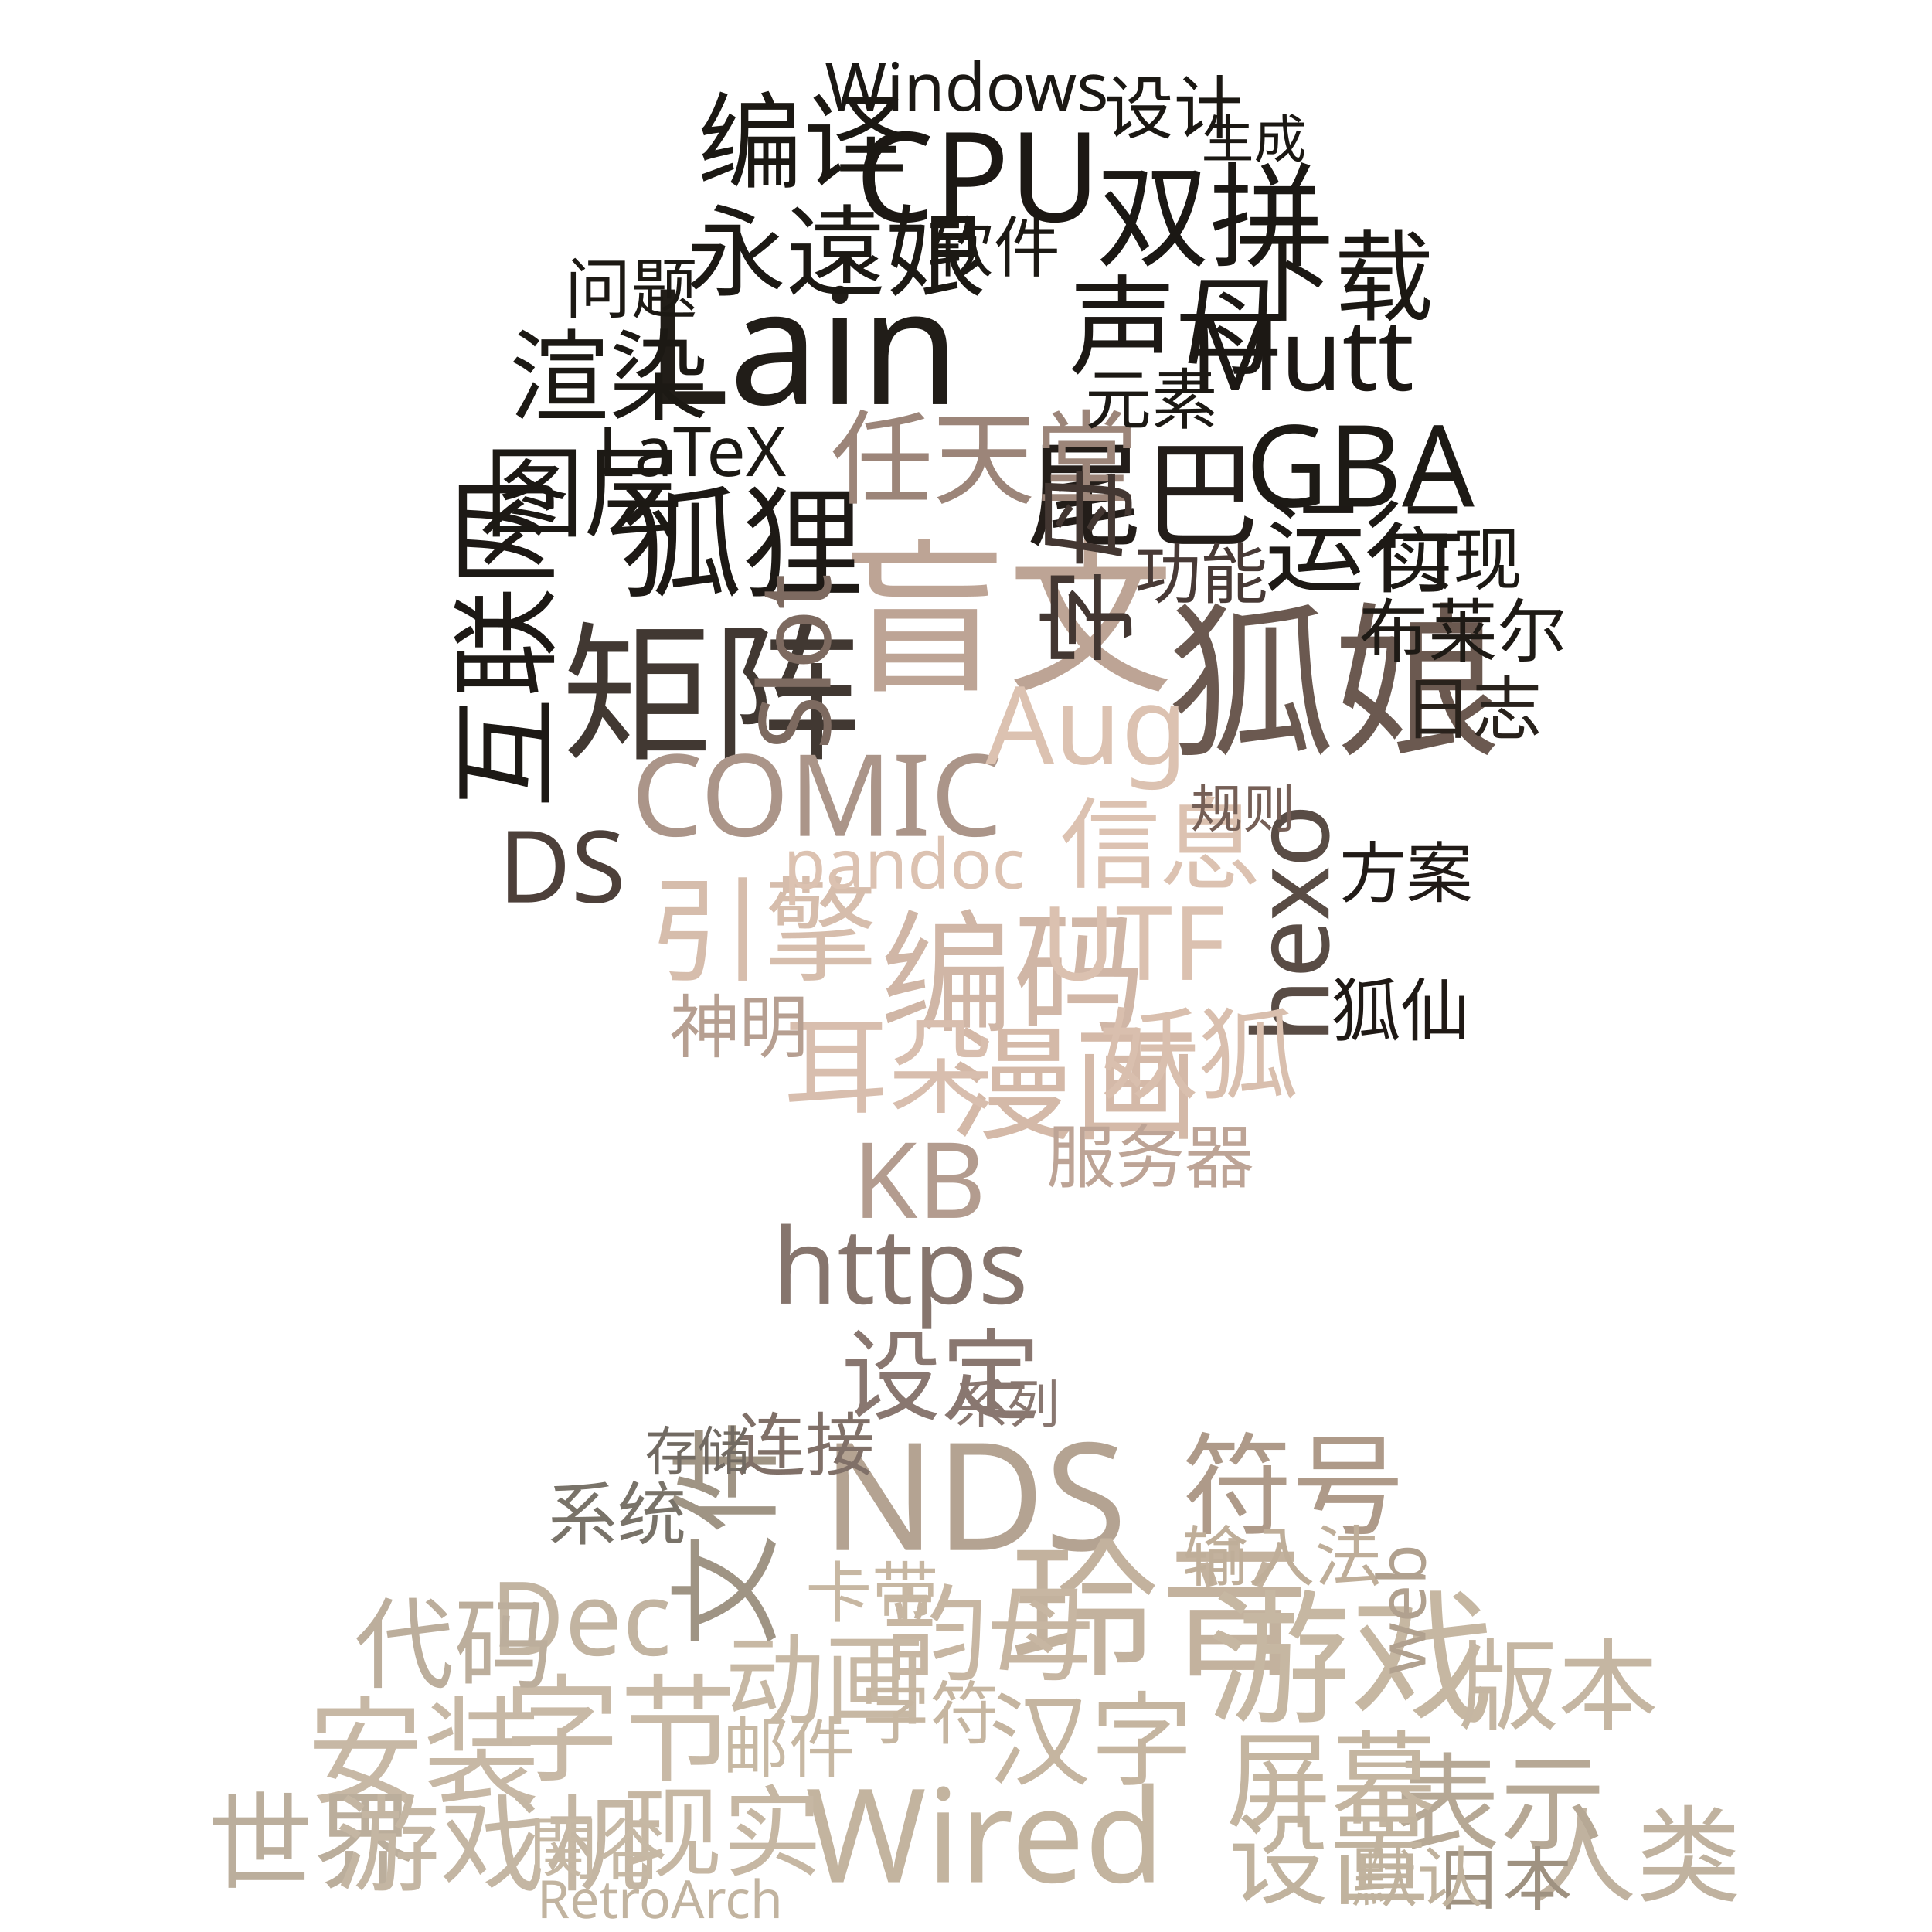
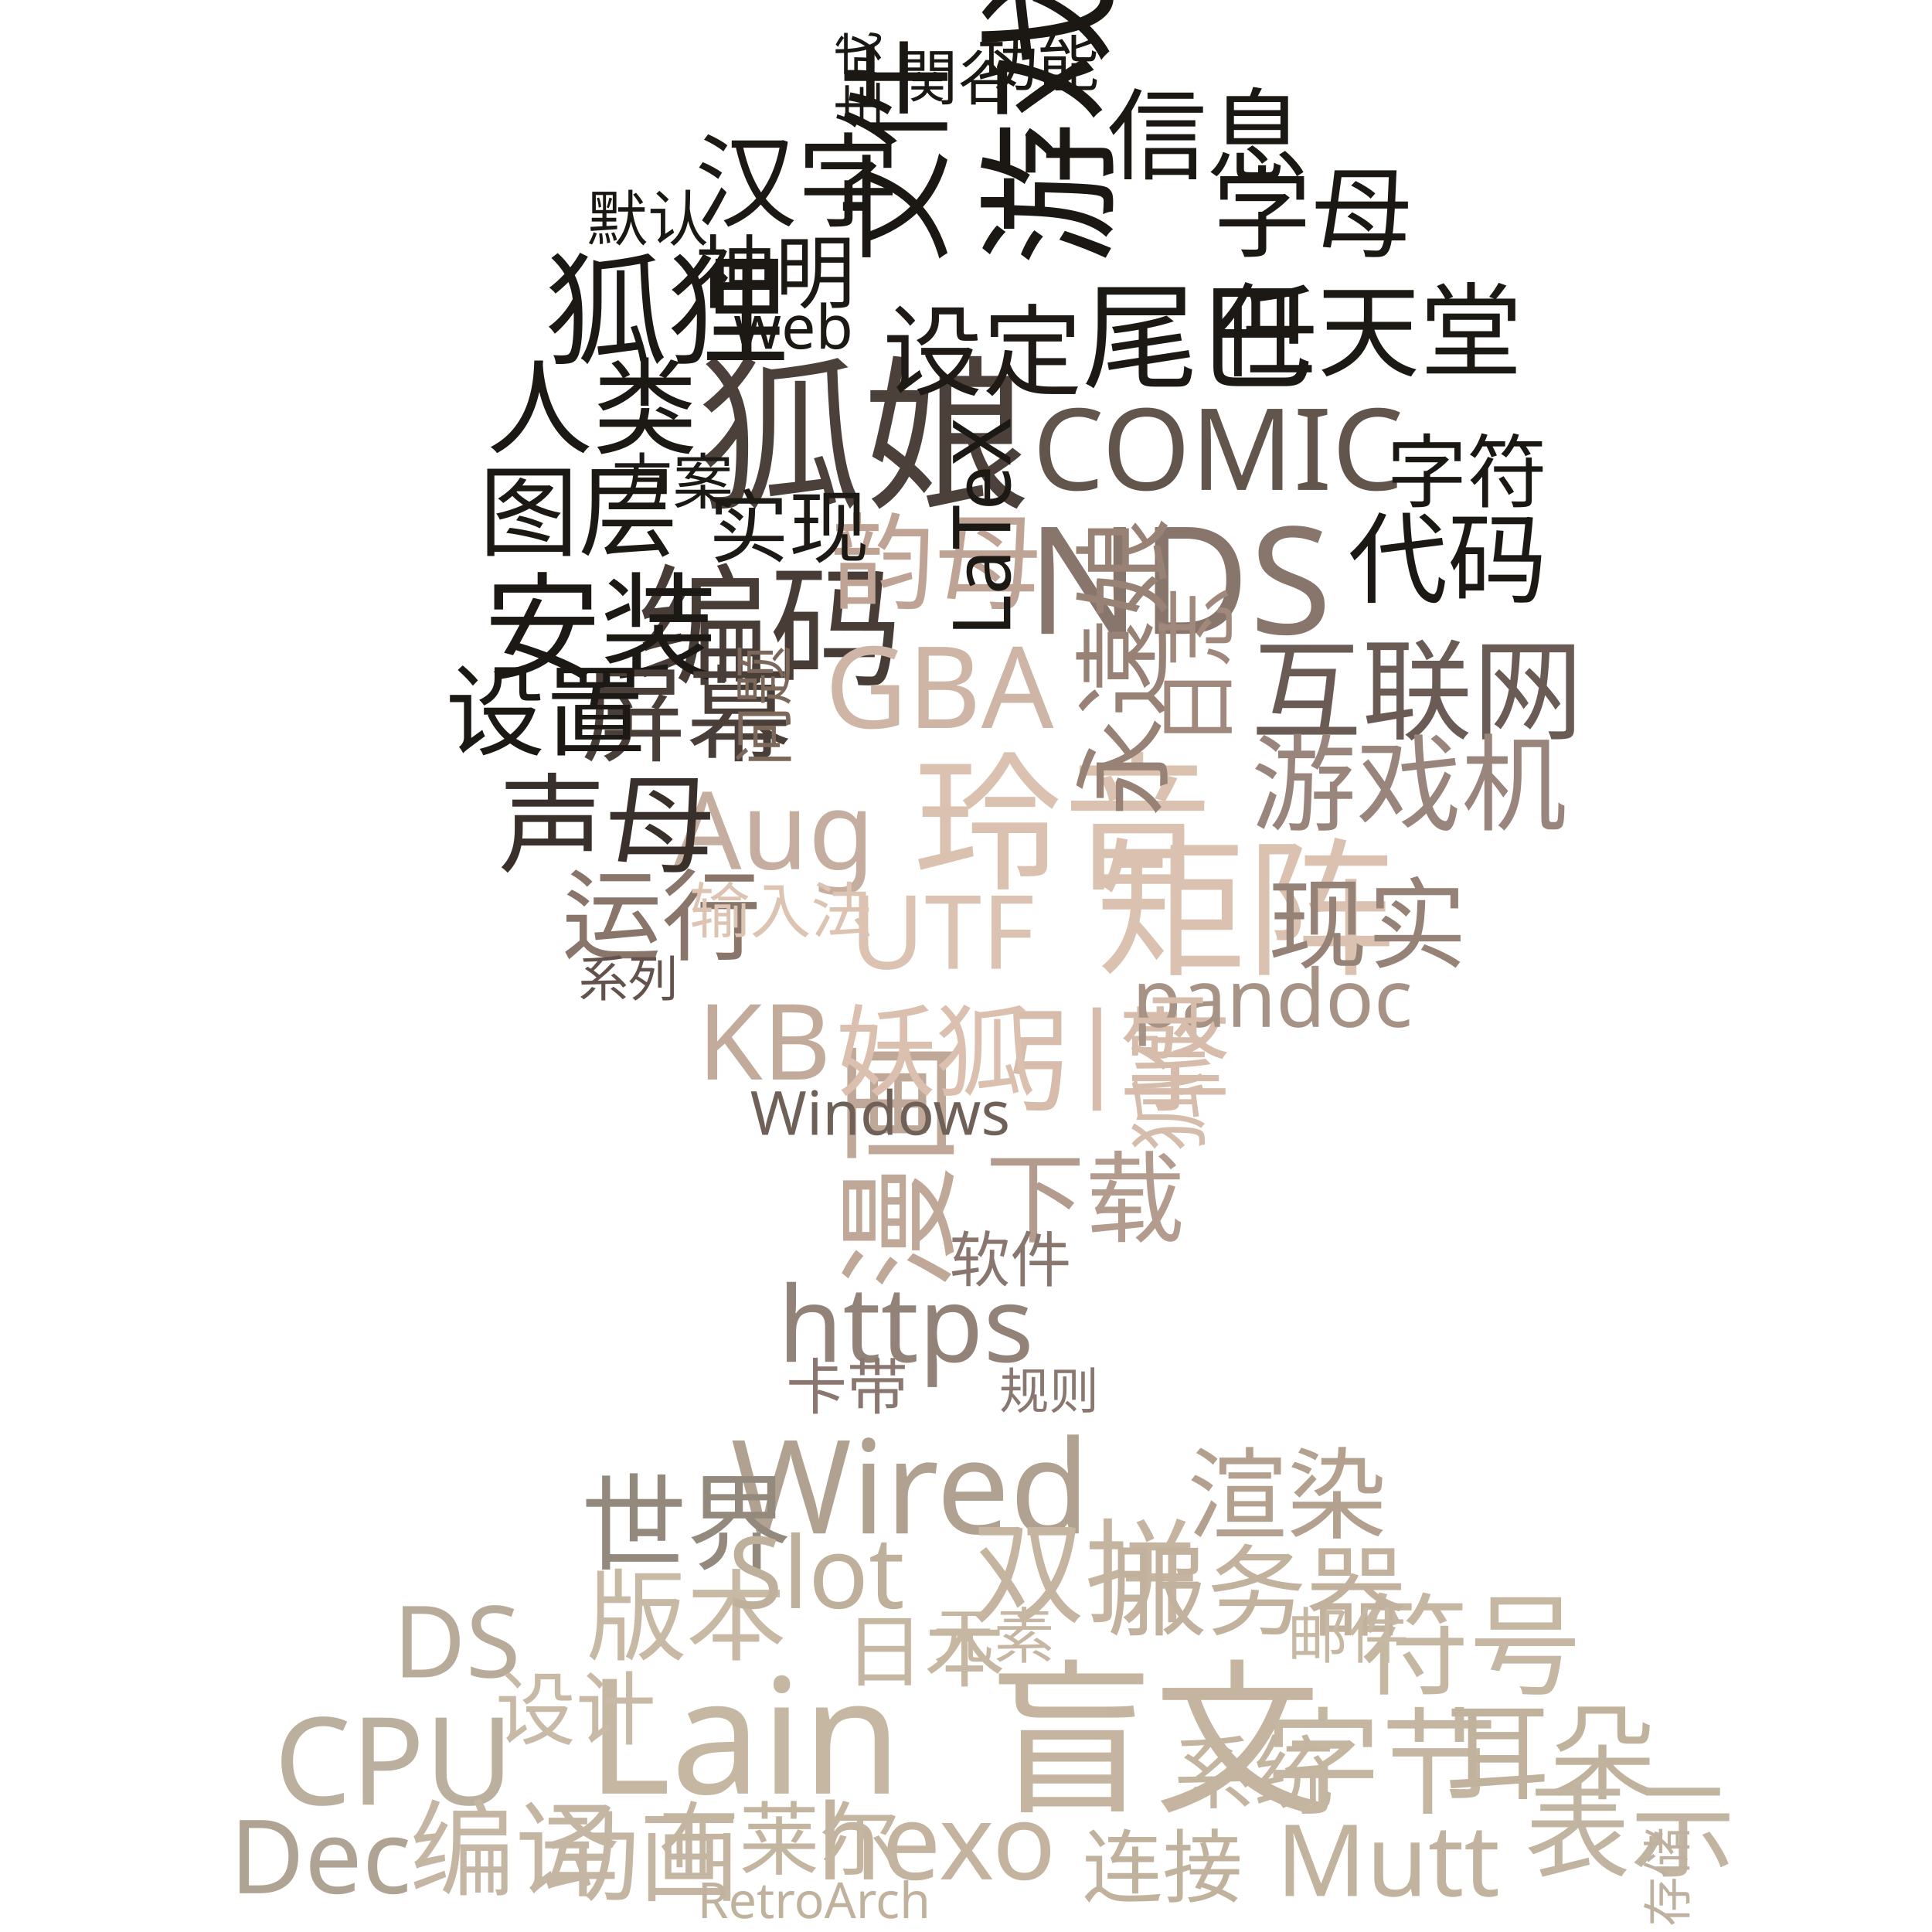
<svg xmlns="http://www.w3.org/2000/svg" width="698" height="698">
  <style>text{font-family:'Droid Sans Mono';font-weight:normal;font-style:normal;}</style>
-   <text transform="translate(422,268)" font-size="60" style="fill:rgb(107, 89, 80)">狐娘</text>
-   <text transform="translate(304,245)" font-size="60" style="fill:rgb(189, 164, 149)">盲文</text>
-   <text transform="translate(233,146)" font-size="58" style="fill:rgb(33, 29, 24)">Lain</text>
-   <text transform="translate(297,560)" font-size="54" style="fill:rgb(180, 163, 146)">NDS</text>
-   <text transform="translate(365,601)" font-size="54" style="fill:rgb(195, 178, 158)">玲音</text>
-   <text transform="translate(203,270)" font-size="54" style="fill:rgb(65, 56, 50)">矩阵</text>
-   <text transform="translate(436,618)" font-size="52" style="fill:rgb(198, 183, 162)">游戏</text>
-   <text transform="translate(318,369)" font-size="48" style="fill:rgb(208, 182, 166)">编码</text>
-   <text transform="translate(291,680)" font-size="47" style="fill:rgb(195, 180, 159)">Wired</text>
-   <text transform="translate(343,408)" font-size="45" style="fill:rgb(212, 185, 168)">漫画</text>
-   <text transform="translate(309,80)" font-size="45" style="fill:rgb(28, 24, 20)">CPU</text>
-   <text transform="translate(224,212)" font-size="44" style="fill:rgb(29, 25, 21)">狐狸</text>
-   <text transform="translate(371,194)" font-size="42" style="fill:rgb(35, 29, 25)">尾巴</text>
-   <text transform="translate(111,648)" font-size="42" style="fill:rgb(199, 184, 165)">安装</text>
-   <text transform="translate(182,640)" font-size="42" style="fill:rgb(200, 185, 166)">字节</text>
-   <text transform="translate(277,595) rotate(-90)" font-size="41" style="fill:rgb(159, 148, 132)">文件</text>
-   <text transform="translate(235,351)" font-size="41" style="fill:rgb(214, 189, 172)">引擎</text>
-   <text transform="translate(450,183)" font-size="41" style="fill:rgb(29, 26, 21)">GBA</text>
-   <text transform="translate(396,93)" font-size="41" style="fill:rgb(27, 24, 20)">双拼</text>
-   <text transform="translate(228,302)" font-size="41" style="fill:rgb(171, 149, 137)">COMIC</text>
-   <text transform="translate(427,551)" font-size="40" style="fill:rgb(174, 154, 137)">符号</text>
-   <text transform="translate(197,292) rotate(-90)" font-size="40" style="fill:rgb(29, 25, 21)">互联网</text>
-   <text transform="translate(356,276)" font-size="39" style="fill:rgb(220, 194, 177)">Aug</text>
-   <text transform="translate(386,132)" font-size="39" style="fill:rgb(28, 24, 20)">声母</text>
-   <text transform="translate(75,679)" font-size="38" style="fill:rgb(187, 174, 156)">世界</text>
-   <text transform="translate(553,684)" font-size="38" style="fill:rgb(192, 178, 159)">人类</text>
-   <text transform="translate(252,65)" font-size="38" style="fill:rgb(27, 24, 19)">编译</text>
-   <text transform="translate(283,399)" font-size="38" style="fill:rgb(216, 190, 174)">耳朵</text>
-   <text transform="translate(480,377) rotate(-90)" font-size="38" style="fill:rgb(89, 76, 69)">hexo</text>
-   <text transform="translate(121,680)" font-size="38" style="fill:rgb(196, 182, 163)">游戏机</text>
-   <text transform="translate(319,604)" font-size="38" style="fill:rgb(199, 182, 162)">韵母</text>
-   <text transform="translate(308,440)" font-size="38" style="fill:rgb(179, 156, 143)">KB</text>
-   <text transform="translate(279,471)" font-size="38" style="fill:rgb(134, 117, 109)">https</text>
-   <text transform="translate(504,665)" font-size="38" style="fill:rgb(182, 168, 149)">表示</text>
-   <text transform="translate(443,657)" font-size="38" style="fill:rgb(196, 181, 160)">屏幕</text>
-   <text transform="translate(376,354)" font-size="37" style="fill:rgb(219, 193, 176)">UTF</text>
-   <text transform="translate(300,179)" font-size="37" style="fill:rgb(156, 133, 121)">任天堂</text>
-   <text transform="translate(357,642)" font-size="37" style="fill:rgb(197, 181, 160)">汉字</text>
-   <text transform="translate(177,598)" font-size="37" style="fill:rgb(194, 180, 161)">Dec</text>
-   <text transform="translate(527,622)" font-size="36" style="fill:rgb(197, 182, 162)">版本</text>
-   <text transform="translate(457,211)" font-size="36" style="fill:rgb(29, 25, 21)">运行</text>
-   <text transform="translate(446,113)" font-size="36" style="fill:rgb(27, 24, 19)">下载</text>
-   <text transform="translate(383,318)" font-size="36" style="fill:rgb(220, 194, 177)">信息</text>
-   <text transform="translate(184,149)" font-size="36" style="fill:rgb(28, 25, 20)">渲染</text>
-   <text transform="translate(225,675)" font-size="36" style="fill:rgb(198, 183, 163)">现实</text>
-   <text transform="translate(262,620)" font-size="36" style="fill:rgb(199, 184, 164)">动画</text>
-   <text transform="translate(248,104)" font-size="36" style="fill:rgb(28, 25, 20)">永遠娘</text>
-   <text transform="translate(180,326)" font-size="36" style="fill:rgb(77, 64, 58)">DS</text>
-   <text transform="translate(175,191)" font-size="36" style="fill:rgb(28, 25, 20)">图层</text>
-   <text transform="translate(397,394)" font-size="36" style="fill:rgb(217, 191, 174)">妖狐</text>
-   <text transform="translate(304,510)" font-size="36" style="fill:rgb(137, 119, 112)">设定</text>
-   <text transform="translate(128,607)" font-size="36" style="fill:rgb(188, 174, 156)">代码</text>
-   <text transform="translate(430,141)" font-size="36" style="fill:rgb(28, 24, 20)">Mutt</text>
-   <text transform="translate(300,271) rotate(-90)" font-size="36" style="fill:rgb(125, 106, 96)">Slot</text>
-   <text transform="translate(406,241) rotate(-90)" font-size="36" style="fill:rgb(67, 55, 50)">字母</text>
-   <text transform="translate(444,685)" font-size="36" style="fill:rgb(193, 179, 158)">设置</text>
-   <text transform="translate(283,321)" font-size="25" style="fill:rgb(220, 194, 177)">pandoc</text>
-   <text transform="translate(266,531)" font-size="25" style="fill:rgb(128, 112, 104)">连接</text>
-   <text transform="translate(399,48)" font-size="25" style="fill:rgb(27, 24, 19)">设计</text>
-   <text transform="translate(378,427)" font-size="25" style="fill:rgb(189, 164, 150)">服务器</text>
-   <text transform="translate(242,380)" font-size="25" style="fill:rgb(182, 159, 145)">神明</text>
-   <text transform="translate(491,237)" font-size="25" style="fill:rgb(30, 26, 21)">布莱尔</text>
-   <text transform="translate(481,374)" font-size="25" style="fill:rgb(31, 25, 21)">狐仙</text>
-   <text transform="translate(198,556)" font-size="25" style="fill:rgb(121, 115, 105)">系统</text>
-   <text transform="translate(500,211)" font-size="25" style="fill:rgb(28, 25, 20)">实现</text>
-   <text transform="translate(216,172)" font-size="25" style="fill:rgb(28, 25, 20)">LaTeX</text>
-   <text transform="translate(507,265)" font-size="25" style="fill:rgb(41, 34, 28)">日志</text>
-   <text transform="translate(518,688)" font-size="25" style="fill:rgb(159, 146, 129)">日本</text>
-   <text transform="translate(311,628)" font-size="25" style="fill:rgb(198, 182, 161)">字符</text>
-   <text transform="translate(191,677)" font-size="25" style="fill:rgb(198, 184, 164)">関谷</text>
-   <text transform="translate(298,40)" font-size="24" style="fill:rgb(27, 24, 20)">Windows</text>
-   <text transform="translate(484,324)" font-size="24" style="fill:rgb(33, 27, 23)">方案</text>
-   <text transform="translate(392,153)" font-size="24" style="fill:rgb(28, 25, 20)">元素</text>
-   <text transform="translate(335,98)" font-size="24" style="fill:rgb(28, 25, 20)">软件</text>
-   <text transform="translate(204,113)" font-size="24" style="fill:rgb(28, 25, 20)">问题</text>
-   <text transform="translate(291,584)" font-size="24" style="fill:rgb(199, 183, 162)">卡带</text>
-   <text transform="translate(410,216)" font-size="24" style="fill:rgb(72, 58, 54)">功能</text>
-   <text transform="translate(427,571)" font-size="24" style="fill:rgb(191, 174, 153)">输入法</text>
-   <text transform="translate(261,640)" font-size="24" style="fill:rgb(199, 184, 163)">邮件</text>
-   <text transform="translate(488,687)" font-size="24" style="fill:rgb(192, 178, 157)">默认</text>
-   <text transform="translate(515,605) rotate(-90)" font-size="24" style="fill:rgb(177, 161, 143)">web</text>
-   <text transform="translate(194,693)" font-size="19" style="fill:rgb(194, 180, 160)">RetroArch</text>
-   <text transform="translate(434,57)" font-size="19" style="fill:rgb(27, 24, 19)">生成</text>
-   <text transform="translate(345,514)" font-size="19" style="fill:rgb(137, 119, 112)">系列</text>
-   <text transform="translate(430,299)" font-size="19" style="fill:rgb(117, 95, 86)">规则</text>
-   <text transform="translate(233,531)" font-size="19" style="fill:rgb(113, 106, 98)">存储</text>
+   <text transform="translate(252,179)" font-size="60" style="fill:rgb(76, 65, 58)">狐娘</text>
+   <text transform="translate(357,650)" font-size="60" style="fill:rgb(197, 181, 160)">盲文</text>
+   <text transform="translate(212,648)" font-size="58" style="fill:rgb(198, 183, 163)">Lain</text>
+   <text transform="translate(371,229)" font-size="54" style="fill:rgb(136, 117, 107)">NDS</text>
+   <text transform="translate(396,348)" font-size="54" style="fill:rgb(219, 193, 176)">矩阵</text>
+   <text transform="translate(330,317)" font-size="54" style="fill:rgb(219, 193, 176)">玲音</text>
+   <text transform="translate(398,96) rotate(-90)" font-size="52" style="fill:rgb(27, 24, 19)">游戏</text>
+   <text transform="translate(230,244)" font-size="48" style="fill:rgb(72, 60, 54)">编码</text>
+   <text transform="translate(264,554)" font-size="47" style="fill:rgb(176, 161, 144)">Wired</text>
+   <text transform="translate(341,466) rotate(-90)" font-size="45" style="fill:rgb(192, 168, 153)">漫画</text>
+   <text transform="translate(99,652)" font-size="44" style="fill:rgb(187, 175, 157)">CPU</text>
+   <text transform="translate(197,128)" font-size="44" style="fill:rgb(28, 25, 20)">狐狸</text>
+   <text transform="translate(391,137)" font-size="42" style="fill:rgb(28, 25, 20)">尾巴</text>
+   <text transform="translate(175,242)" font-size="42" style="fill:rgb(28, 24, 20)">安装</text>
+   <text transform="translate(457,652)" font-size="42" style="fill:rgb(197, 182, 161)">字节</text>
+   <text transform="translate(339,95) rotate(-90)" font-size="41" style="fill:rgb(27, 24, 20)">文件</text>
+   <text transform="translate(363,398)" font-size="41" style="fill:rgb(215, 188, 172)">引擎</text>
+   <text transform="translate(298,263)" font-size="41" style="fill:rgb(206, 181, 165)">GBA</text>
+   <text transform="translate(351,583)" font-size="41" style="fill:rgb(197, 180, 159)">双拼</text>
+   <text transform="translate(373,177)" font-size="41" style="fill:rgb(98, 85, 76)">COMIC</text>
+   <text transform="translate(491,609)" font-size="40" style="fill:rgb(198, 183, 162)">符号</text>
+   <text transform="translate(452,264)" font-size="40" style="fill:rgb(107, 91, 85)">互联网</text>
+   <text transform="translate(243,314)" font-size="39" style="fill:rgb(197, 174, 160)">Aug</text>
+   <text transform="translate(180,312)" font-size="39" style="fill:rgb(58, 48, 43)">声母</text>
+   <text transform="translate(210,564)" font-size="38" style="fill:rgb(147, 138, 125)">世界</text>
+   <text transform="translate(176,161)" font-size="38" style="fill:rgb(28, 24, 20)">人类</text>
+   <text transform="translate(148,682)" font-size="38" style="fill:rgb(197, 182, 163)">编译</text>
+   <text transform="translate(522,647)" font-size="38" style="fill:rgb(192, 178, 157)">耳朵</text>
+   <text transform="translate(295,679)" font-size="38" style="fill:rgb(195, 179, 159)">hexo</text>
+   <text transform="translate(452,297)" font-size="38" style="fill:rgb(154, 133, 124)">游戏机</text>
+   <text transform="translate(300,217)" font-size="38" style="fill:rgb(191, 164, 149)">韵母</text>
+   <text transform="translate(252,390)" font-size="38" style="fill:rgb(194, 171, 155)">KB</text>
+   <text transform="translate(281,492)" font-size="38" style="fill:rgb(147, 130, 120)">https</text>
+   <text transform="translate(551,675)" font-size="38" style="fill:rgb(193, 180, 160)">表示</text>
+   <text transform="translate(210,272)" font-size="38" style="fill:rgb(74, 62, 56)">屏幕</text>
+   <text transform="translate(307,350)" font-size="37" style="fill:rgb(220, 194, 177)">UTF</text>
+   <text transform="translate(439,133)" font-size="37" style="fill:rgb(28, 25, 20)">任天堂</text>
+   <text transform="translate(251,79)" font-size="37" style="fill:rgb(28, 25, 20)">汉字</text>
+   <text transform="translate(83,684)" font-size="37" style="fill:rgb(175, 164, 148)">Dec</text>
+   <text transform="translate(212,597)" font-size="36" style="fill:rgb(200, 185, 165)">版本</text>
+   <text transform="translate(203,344)" font-size="36" style="fill:rgb(138, 117, 107)">运行</text>
+   <text transform="translate(356,446)" font-size="36" style="fill:rgb(179, 156, 142)">下载</text>
+   <text transform="translate(400,62)" font-size="36" style="fill:rgb(27, 24, 19)">信息</text>
+   <text transform="translate(429,553)" font-size="36" style="fill:rgb(180, 160, 142)">渲染</text>
+   <text transform="translate(458,347)" font-size="36" style="fill:rgb(150, 130, 118)">现实</text>
+   <text transform="translate(195,684)" font-size="36" style="fill:rgb(196, 182, 162)">动画</text>
+   <text transform="translate(419,295) rotate(-90)" font-size="36" style="fill:rgb(152, 130, 118)">永遠娘</text>
+   <text transform="translate(173,198)" font-size="36" style="fill:rgb(28, 25, 20)">图层</text>
+   <text transform="translate(142,606)" font-size="36" style="fill:rgb(184, 171, 153)">DS</text>
+   <text transform="translate(302,393)" font-size="36" style="fill:rgb(219, 192, 175)">妖狐</text>
+   <text transform="translate(319,140)" font-size="36" style="fill:rgb(31, 26, 22)">设定</text>
+   <text transform="translate(487,215)" font-size="36" style="fill:rgb(28, 25, 20)">代码</text>
+   <text transform="translate(461,685)" font-size="36" style="fill:rgb(193, 179, 158)">Mutt</text>
+   <text transform="translate(263,581)" font-size="36" style="fill:rgb(191, 176, 156)">Slot</text>
+   <text transform="translate(438,90)" font-size="36" style="fill:rgb(27, 24, 20)">字母</text>
+   <text transform="translate(400,588)" font-size="36" style="fill:rgb(194, 177, 156)">服务器</text>
+   <text transform="translate(161,270)" font-size="36" style="fill:rgb(28, 24, 20)">设置</text>
+   <text transform="translate(409,371)" font-size="29" style="fill:rgb(167, 147, 134)">pandoc</text>
+   <text transform="translate(424,651)" font-size="29" style="fill:rgb(196, 181, 160)">系统</text>
+   <text transform="translate(391,685)" font-size="29" style="fill:rgb(193, 178, 158)">连接</text>
+   <text transform="translate(179,628)" font-size="29" style="fill:rgb(201, 186, 167)">设计</text>
+   <text transform="translate(251,109)" font-size="29" style="fill:rgb(28, 25, 20)">神明</text>
+   <text transform="translate(238,675)" font-size="29" style="fill:rgb(196, 181, 161)">布莱尔</text>
+   <text transform="translate(433,416) rotate(-90)" font-size="29" style="fill:rgb(214, 188, 171)">狐仙</text>
+   <text transform="translate(256,201)" font-size="29" style="fill:rgb(29, 25, 20)">实现</text>
+   <text transform="translate(365,230) rotate(-90)" font-size="29" style="fill:rgb(28, 25, 20)">LaTeX</text>
+   <text transform="translate(443,270) rotate(-90)" font-size="29" style="fill:rgb(160, 137, 124)">日志</text>
+   <text transform="translate(305,607)" font-size="29" style="fill:rgb(198, 183, 162)">日本</text>
+   <text transform="translate(501,181)" font-size="29" style="fill:rgb(27, 24, 20)">字符</text>
+   <text transform="translate(271,410)" font-size="22" style="fill:rgb(112, 97, 88)">Windows</text>
+   <text transform="translate(324,36)" font-size="22" style="fill:rgb(27, 24, 19)">関谷</text>
+   <text transform="translate(221,182)" font-size="22" style="fill:rgb(28, 25, 20)">方案</text>
+   <text transform="translate(337,599)" font-size="22" style="fill:rgb(199, 183, 162)">元素</text>
+   <text transform="translate(343,463)" font-size="22" style="fill:rgb(137, 118, 110)">软件</text>
+   <text transform="translate(284,277) rotate(-90)" font-size="22" style="fill:rgb(124, 104, 91)">问题</text>
+   <text transform="translate(284,509)" font-size="22" style="fill:rgb(137, 119, 112)">卡带</text>
+   <text transform="translate(353,31)" font-size="22" style="fill:rgb(27, 24, 19)">功能</text>
+   <text transform="translate(249,337)" font-size="22" style="fill:rgb(221, 195, 178)">输入法</text>
+   <text transform="translate(465,599)" font-size="22" style="fill:rgb(199, 184, 163)">邮件</text>
+   <text transform="translate(212,87)" font-size="22" style="fill:rgb(27, 24, 19)">默认</text>
+   <text transform="translate(265,126)" font-size="22" style="fill:rgb(28, 25, 20)">web</text>
+   <text transform="translate(252,693)" font-size="18" style="fill:rgb(193, 178, 158)">RetroArch</text>
+   <text transform="translate(317,47) rotate(-90)" font-size="18" style="fill:rgb(27, 24, 20)">生成</text>
+   <text transform="translate(209,360)" font-size="18" style="fill:rgb(100, 83, 77)">系列</text>
+   <text transform="translate(361,509)" font-size="18" style="fill:rgb(137, 119, 112)">规则</text>
+   <text transform="translate(609,696) rotate(-90)" font-size="18" style="fill:rgb(190, 177, 160)">存储</text>
</svg>
